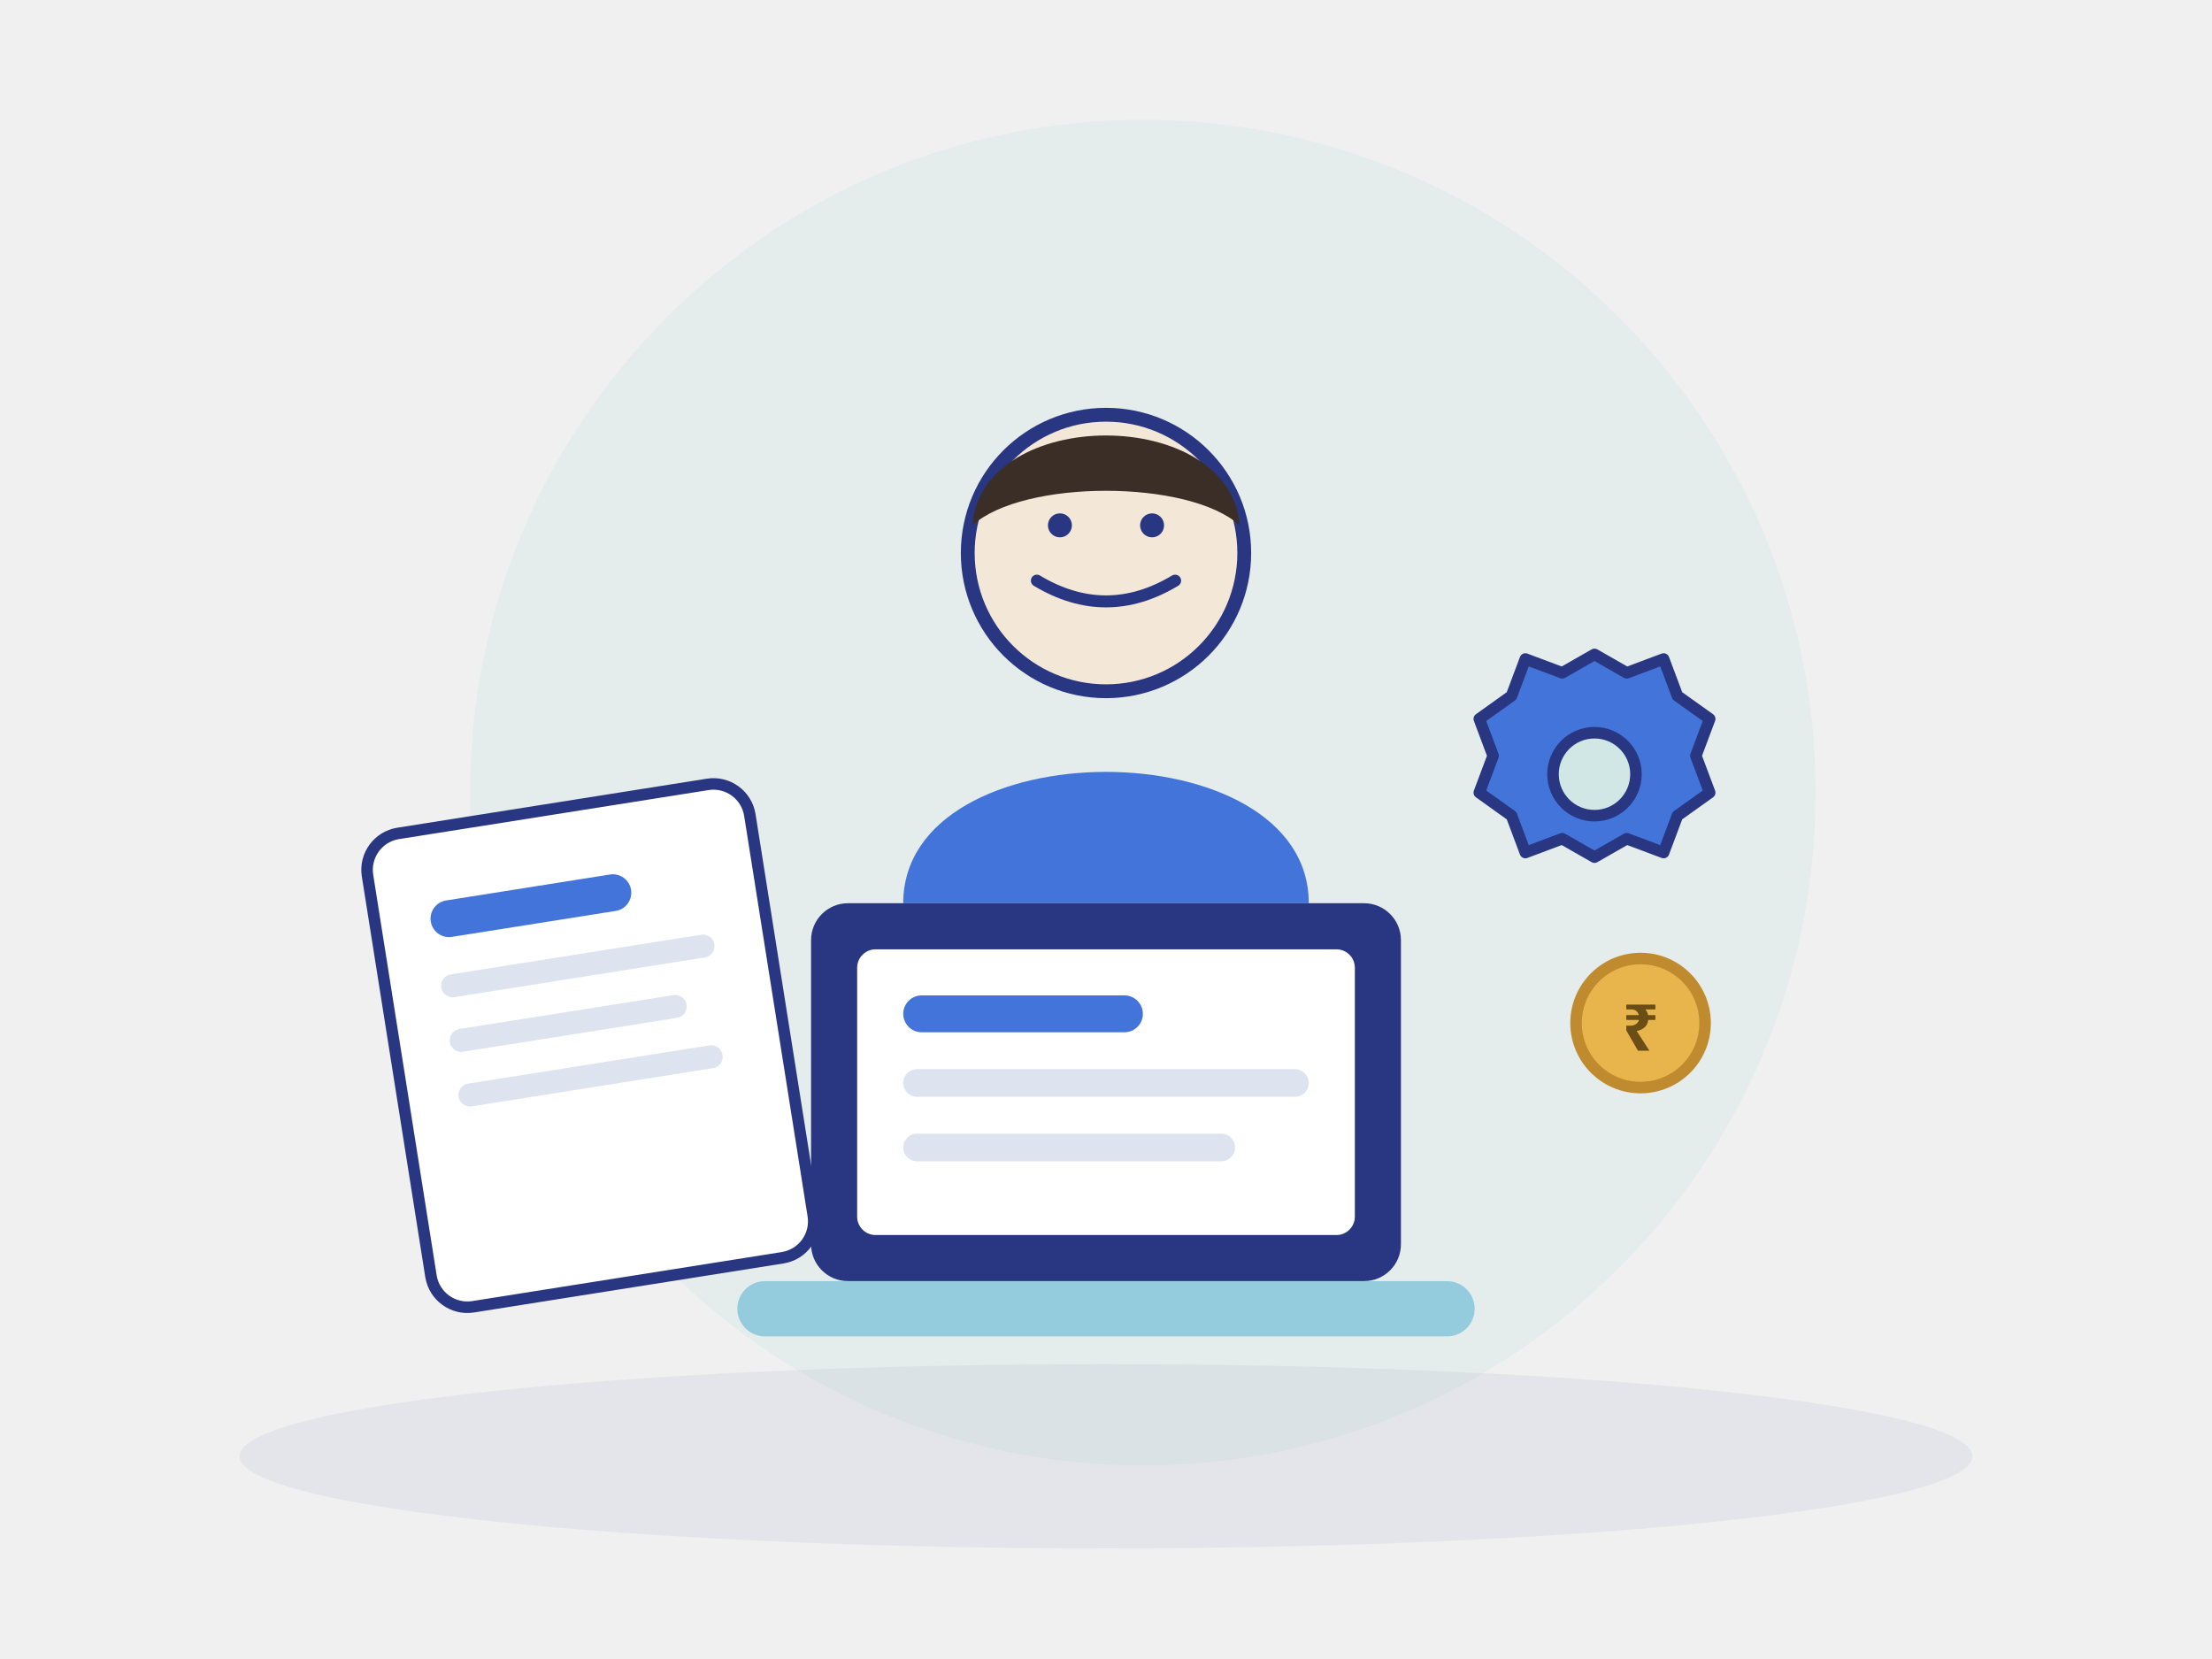
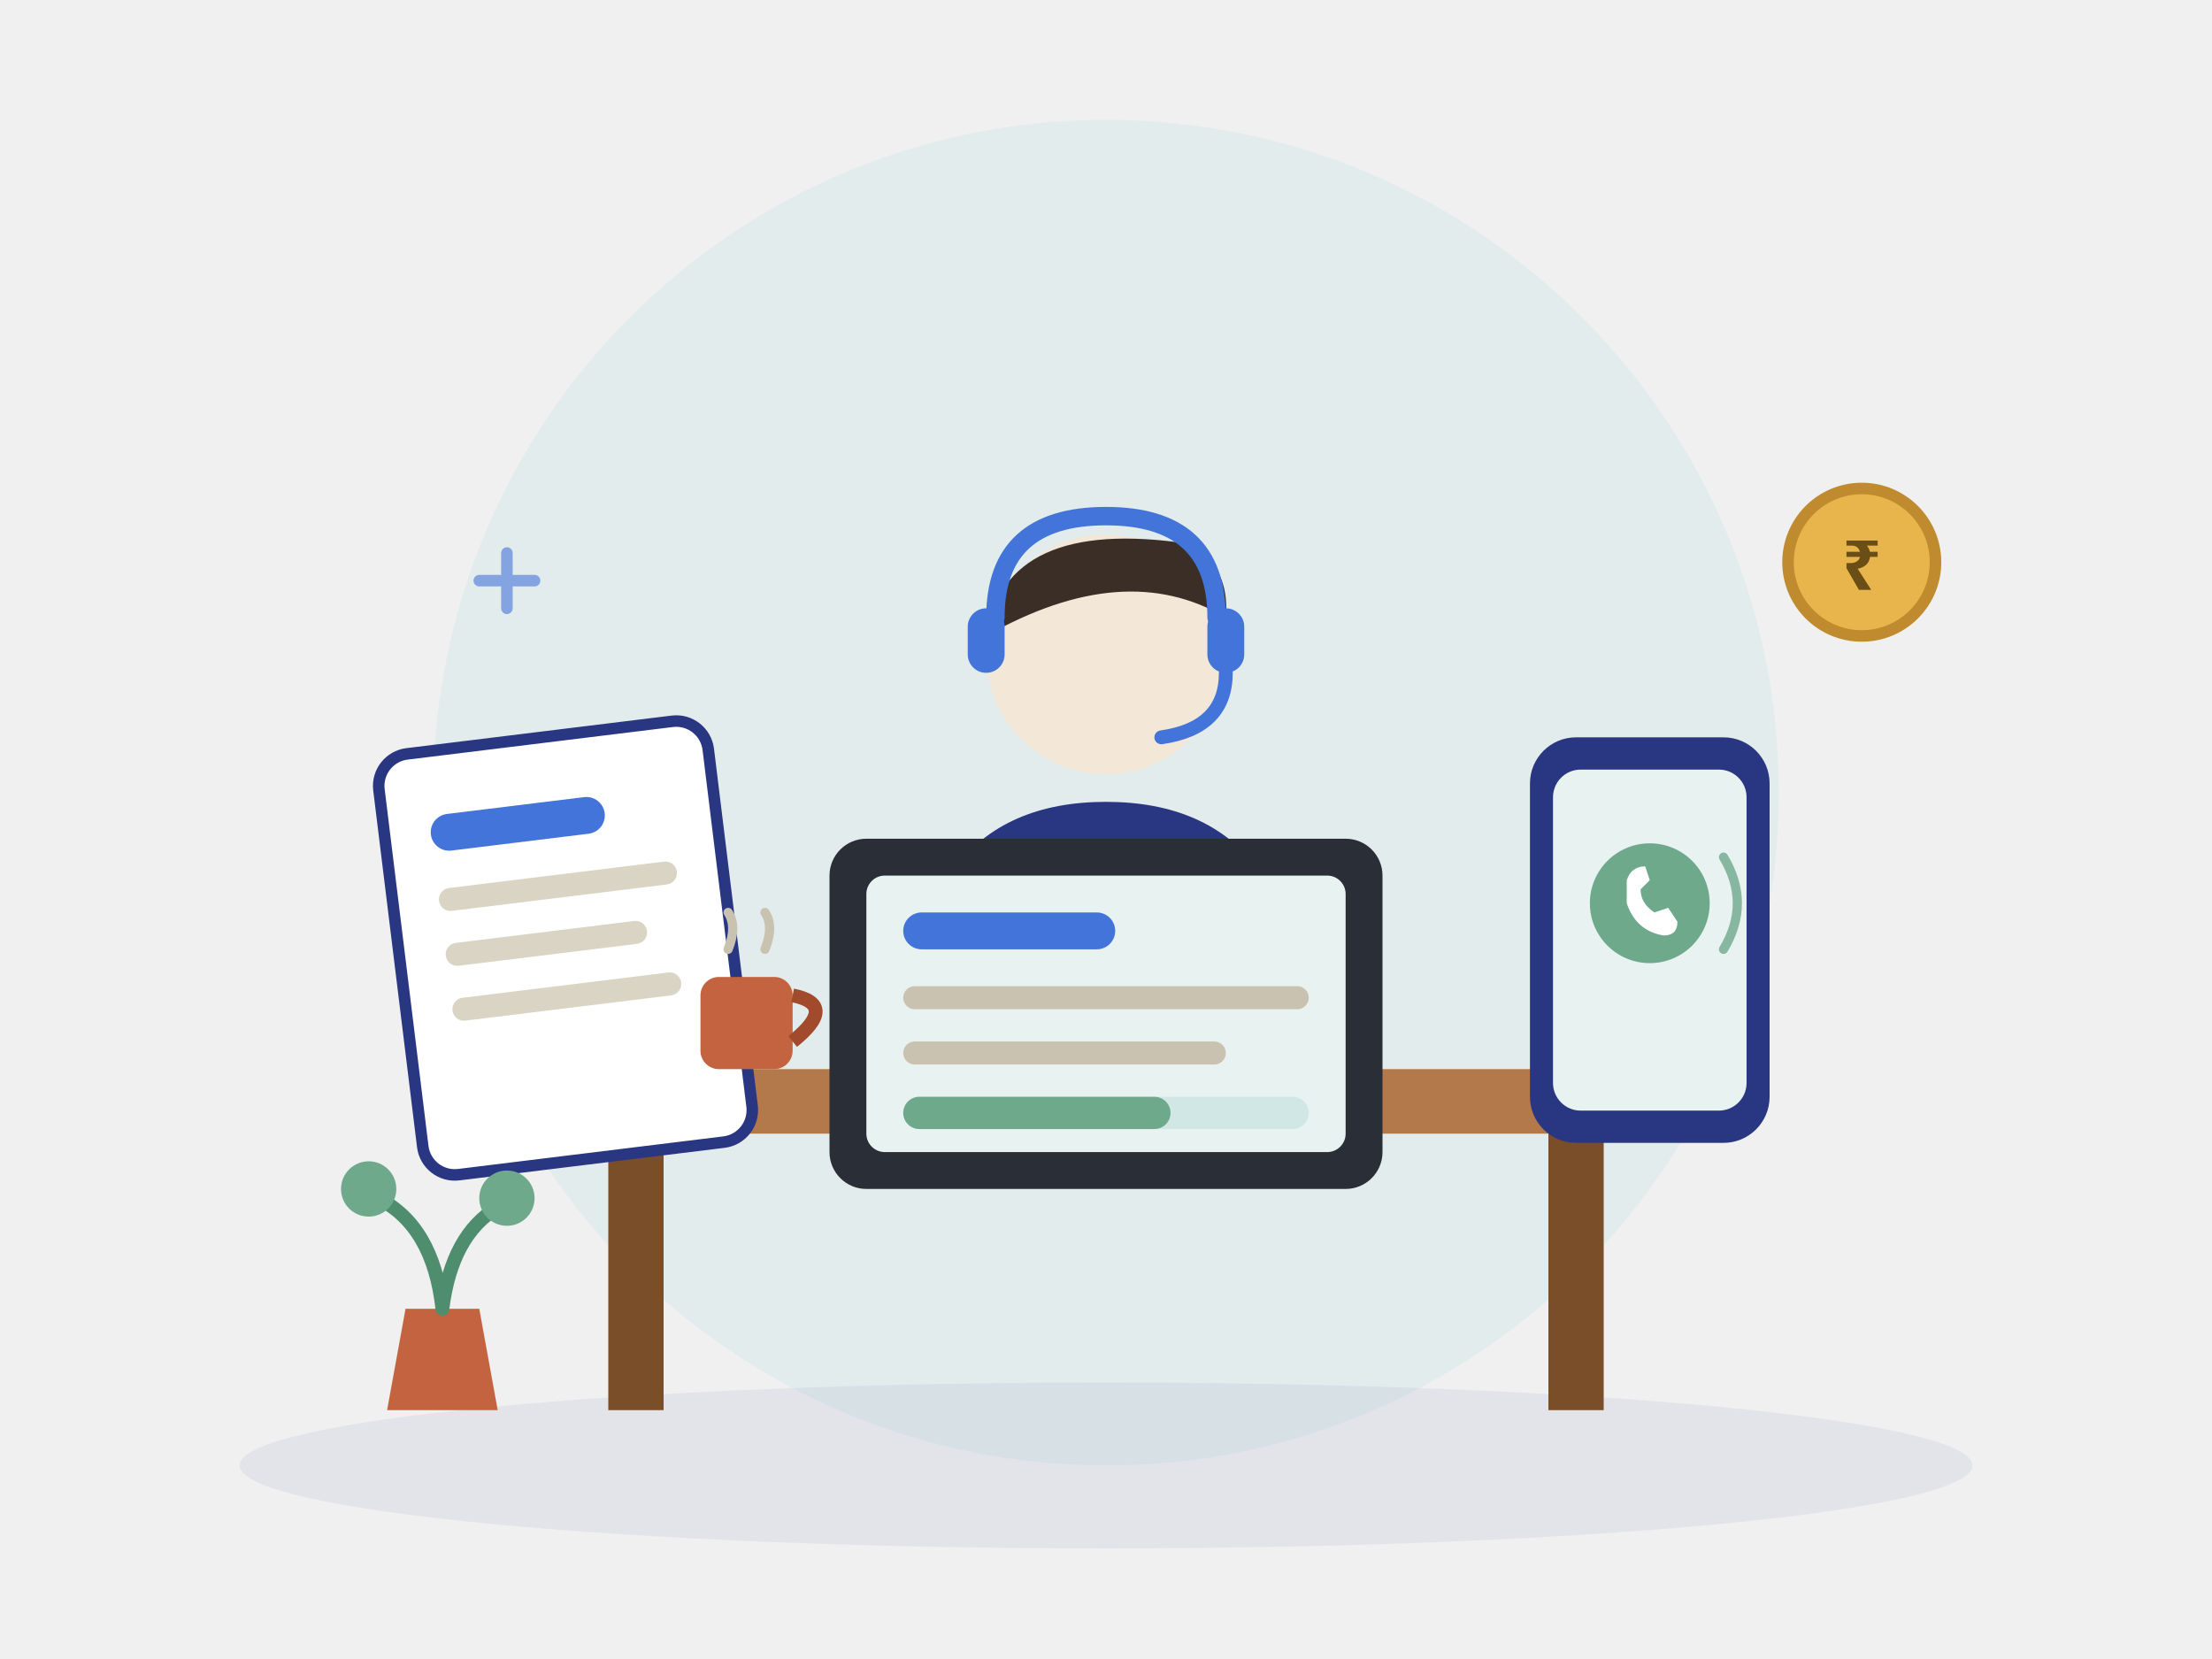
- <svg xmlns="http://www.w3.org/2000/svg" width="480" height="360" viewBox="0 0 480 360" fill="none" role="img">
-   <circle cx="248" cy="172" r="146" fill="#D0E7E6" opacity="0.35" />
-   <ellipse cx="240" cy="316" rx="188" ry="20" fill="#293681" opacity="0.06" />
-   <circle cx="240" cy="120" r="30" fill="#F3E7D8" stroke="#293681" stroke-width="3" />
-   <path d="M211 114 C213 88 267 88 269 114 C258 104 222 104 211 114 Z" fill="#3A2E26" />
-   <path d="M225 126 q15 9 30 0" fill="none" stroke="#293681" stroke-width="2.6" stroke-linecap="round" />
-   <circle cx="230" cy="114" r="2.6" fill="#293681" />
-   <circle cx="250" cy="114" r="2.6" fill="#293681" />
-   <path d="M196 196 C196 158 284 158 284 196 Z" fill="#4274D9" />
-   <rect x="176" y="196" width="128" height="82" rx="8" fill="#293681" />
-   <rect x="186" y="206" width="108" height="62" rx="4" fill="#FFFFFF" />
-   <rect x="196" y="216" width="52" height="8" rx="4" fill="#4274D9" />
-   <rect x="196" y="232" width="88" height="6" rx="3" fill="#DDE4F0" />
-   <rect x="196" y="246" width="72" height="6" rx="3" fill="#DDE4F0" />
-   <rect x="160" y="278" width="160" height="12" rx="6" fill="#95CCDD" />
-   <g transform="rotate(-9 120 214)">
-     <rect x="84" y="176" width="84" height="104" rx="8" fill="#FFFFFF" stroke="#293681" stroke-width="2.5" />
-     <rect x="96" y="192" width="44" height="8" rx="4" fill="#4274D9" />
-     <rect x="96" y="208" width="60" height="5" rx="2.5" fill="#DDE4F0" />
-     <rect x="96" y="220" width="52" height="5" rx="2.5" fill="#DDE4F0" />
-     <rect x="96" y="232" width="58" height="5" rx="2.5" fill="#DDE4F0" />
+ <svg xmlns="http://www.w3.org/2000/svg" width="480" height="360" fill="none" viewBox="0 0 480 360">
+   <circle cx="240" cy="172" r="146" fill="#d0e7e6" opacity=".4" />
+   <ellipse cx="240" cy="318" fill="#293681" opacity=".07" rx="188" ry="18" />
+   <path fill="#293681" d="M196 232q0-58 44-58t44 58Z" />
+   <circle cx="240" cy="142" r="26" fill="#f3e7d8" />
+   <path fill="#3a2e26" d="M214 138q4-26 44-20 9 5 8 16-22-13-52 4" />
+   <path stroke="#4274d9" stroke-linecap="round" stroke-width="4" d="M216 134q0-22 24-22t24 22" />
+   <rect width="8" height="14" x="210" y="132" fill="#4274d9" rx="4" />
+   <rect width="8" height="14" x="262" y="132" fill="#4274d9" rx="4" />
+   <path stroke="#4274d9" stroke-linecap="round" stroke-width="3" d="M266 146q0 12-14 14" />
+   <rect width="240" height="14" x="120" y="232" fill="#b4794a" rx="7" />
+   <path fill="#7a4e28" d="M132 246h12v60h-12zm204 0h12v60h-12z" />
+   <rect width="120" height="76" x="180" y="182" fill="#2a2e37" rx="8" />
+   <rect width="104" height="60" x="188" y="190" fill="#e8f2f1" rx="4" />
+   <rect width="46" height="8" x="196" y="198" fill="#4274d9" rx="4" />
+   <rect width="88" height="5" x="196" y="214" fill="#c9c2b0" rx="2.5" />
+   <rect width="70" height="5" x="196" y="226" fill="#c9c2b0" rx="2.5" />
+   <rect width="88" height="7" x="196" y="238" fill="#d0e7e6" rx="3.5" />
+   <rect width="58" height="7" x="196" y="238" fill="#6fa98c" rx="3.5" />
+   <g transform="rotate(-7 120 200)">
+     <rect width="72" height="92" x="86" y="160" fill="#fff" stroke="#293681" stroke-width="2.5" rx="7" />
+     <rect width="38" height="8" x="96" y="174" fill="#4274d9" rx="4" />
+     <rect width="52" height="5" x="96" y="190" fill="#d9d4c4" rx="2.5" />
+     <rect width="44" height="5" x="96" y="202" fill="#d9d4c4" rx="2.5" />
+     <rect width="50" height="5" x="96" y="214" fill="#d9d4c4" rx="2.5" />
  </g>
-   <g transform="translate(346,168)" fill="#4274D9" stroke="#293681" stroke-width="2.5" stroke-linejoin="round">
-     <path d="M0 -26 l7 4 l8 -3 l3 8 l7 5 l-3 8 l3 8 l-7 5 l-3 8 l-8 -3 l-7 4 l-7 -4 l-8 3 l-3 -8 l-7 -5 l3 -8 l-3 -8 l7 -5 l3 -8 l8 3 l7 -4 Z" />
-     <circle r="9" fill="#D0E7E6" />
-   </g>
-   <circle cx="356" cy="222" r="14" fill="#E8B54D" stroke="#C08A2E" stroke-width="2.5" />
-   <text x="356" y="228" font-family="system-ui, sans-serif" font-size="14" font-weight="700" fill="#6B4E16" text-anchor="middle">₹</text>
+   <rect width="52" height="88" x="332" y="160" fill="#293681" rx="10" />
+   <rect width="42" height="74" x="337" y="167" fill="#e8f2f1" rx="6" />
+   <circle cx="358" cy="196" r="13" fill="#6fa98c" />
+   <path fill="#fff" d="M353 196q2 6 8 7 3 0 3-3l-2-3-3 1q-3-2-3-5l2-2-1-3q-3 0-4 3z" />
+   <path stroke="#6fa98c" stroke-linecap="round" stroke-width="2" d="M374 186q6 10 0 20" opacity=".8" />
+   <rect width="20" height="20" x="152" y="212" fill="#c4633f" rx="4" />
+   <path stroke="#a24b2c" stroke-width="3" d="M172 216q10 2 0 10" />
+   <path stroke="#c9c2b0" stroke-linecap="round" stroke-width="2" d="M158 206q2-5 0-8m8 8q2-5 0-8" />
+   <circle cx="404" cy="122" r="16" fill="#e8b54d" stroke="#c08a2e" stroke-width="2.5" />
+   <text x="404" y="128" fill="#6b4e16" font-family="system-ui, sans-serif" font-size="15" font-weight="700" text-anchor="middle">₹</text>
+   <path fill="#c4633f" d="M84 306h24l-4-22H88Z" />
+   <path stroke="#4e8e6e" stroke-linecap="round" stroke-width="3" d="M96 284q-2-18-14-24m14 24q2-16 12-22" />
+   <circle cx="80" cy="258" r="6" fill="#6fa98c" />
+   <circle cx="110" cy="260" r="6" fill="#6fa98c" />
+   <path stroke="#4274d9" stroke-linecap="round" stroke-width="2.5" d="M110 120v12m-6-6h12" opacity=".6" />
</svg>
